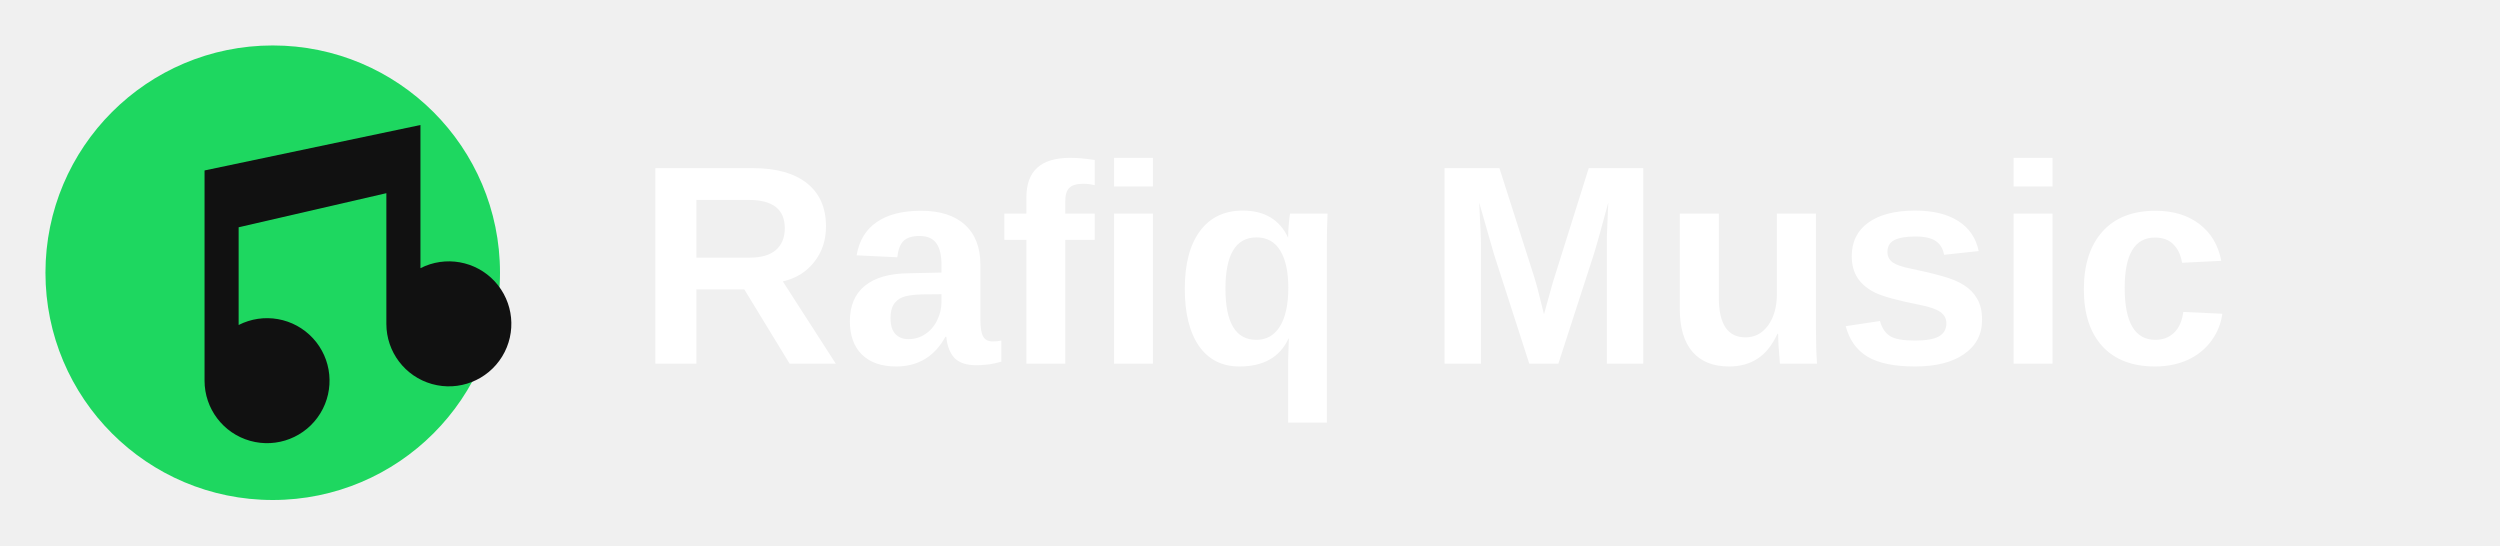
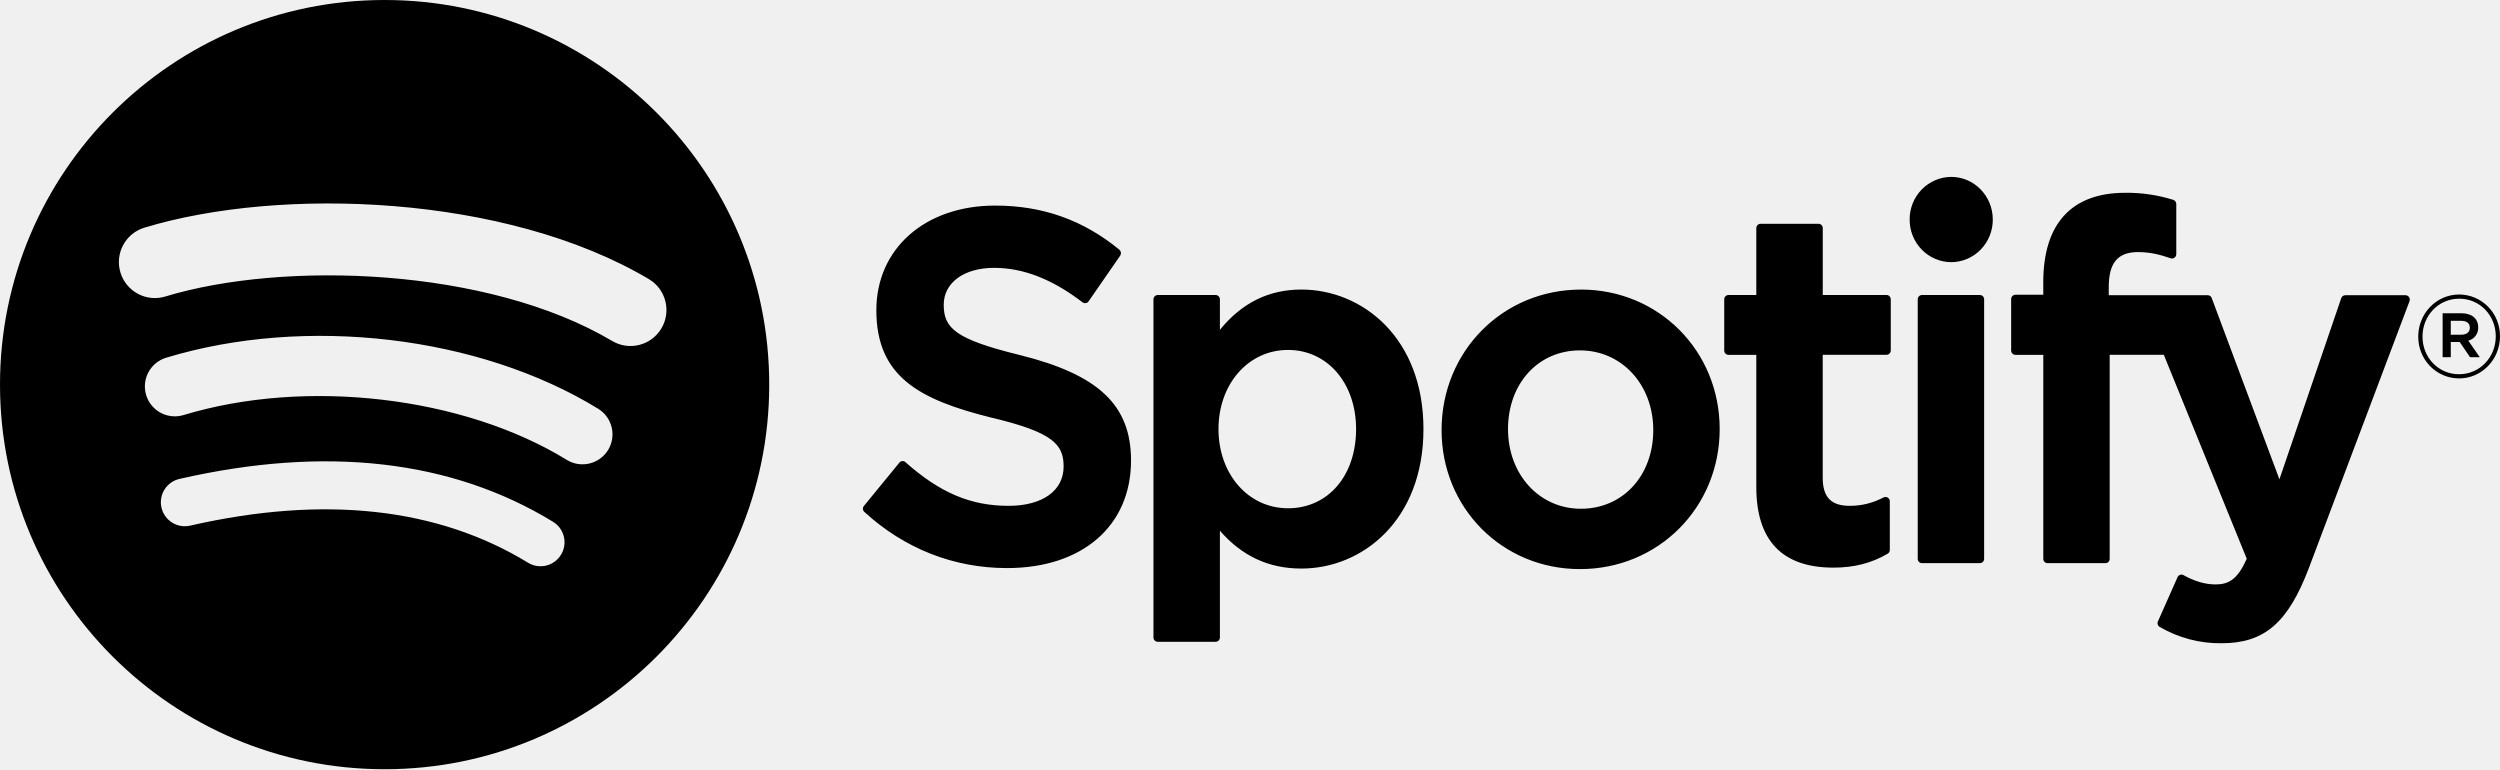
- <svg xmlns="http://www.w3.org/2000/svg" viewBox="0 0 220 48" role="img" aria-label="Rafiq Music">
-   <circle cx="24" cy="24" r="20" fill="#1ed760" />
-   <path d="M18 15v18.5a5.5 5.5 0 1 0 3-4.9V20l13-3v11.5a5.5 5.5 0 1 0 3-4.9V11L18 15Z" fill="#111" />
-   <text x="56" y="32" fill="#fff" font-family="Arial, sans-serif" font-size="25" font-weight="700">Rafiq Music</text>
+ <svg xmlns="http://www.w3.org/2000/svg" role="img" viewBox="0 0 78 24" aria-label="Spotify" aria-hidden="false" height="24" data-encore-id="logoSpotify" class="Svg-sc-6c3c1v-0 dDJltW">
+   <path d="M31.823 11.078C29.804 10.584 29.444 10.238 29.444 9.508C29.444 8.82 30.077 8.357 31.016 8.357C31.926 8.357 32.83 8.709 33.776 9.433C33.805 9.455 33.841 9.463 33.876 9.458C33.894 9.455 33.91 9.449 33.925 9.44C33.94 9.43 33.953 9.418 33.963 9.403L34.95 7.977C34.969 7.948 34.977 7.914 34.973 7.879C34.968 7.845 34.951 7.814 34.925 7.792C33.798 6.864 32.529 6.414 31.046 6.414C28.865 6.414 27.342 7.756 27.342 9.677C27.342 11.737 28.657 12.465 30.927 13.029C32.859 13.486 33.185 13.869 33.185 14.553C33.185 15.31 32.526 15.782 31.465 15.782C30.285 15.782 29.324 15.374 28.248 14.418C28.235 14.407 28.22 14.398 28.203 14.392C28.187 14.386 28.169 14.384 28.151 14.385C28.134 14.387 28.117 14.392 28.101 14.4C28.086 14.408 28.072 14.42 28.061 14.434L26.955 15.784C26.932 15.811 26.921 15.845 26.923 15.881C26.926 15.916 26.942 15.949 26.968 15.972C28.22 17.119 29.759 17.724 31.419 17.724C33.77 17.724 35.288 16.407 35.288 14.368C35.288 12.645 34.285 11.692 31.823 11.078ZM42.31 13.387C42.31 14.842 41.436 15.858 40.185 15.858C38.95 15.858 38.017 14.797 38.017 13.387C38.017 11.979 38.949 10.918 40.186 10.918C41.416 10.918 42.31 11.956 42.31 13.387ZM40.604 9.034C39.586 9.034 38.75 9.446 38.061 10.29V9.341C38.061 9.305 38.048 9.271 38.023 9.245C37.998 9.22 37.965 9.205 37.93 9.204H36.121C36.103 9.205 36.086 9.208 36.07 9.215C36.054 9.222 36.039 9.232 36.027 9.245C36.014 9.257 36.005 9.272 35.998 9.289C35.992 9.305 35.988 9.323 35.988 9.341V19.887C35.988 19.963 36.048 20.024 36.121 20.024H37.93C37.965 20.023 37.998 20.009 38.023 19.983C38.048 19.957 38.061 19.923 38.061 19.887V16.558C38.751 17.352 39.586 17.739 40.604 17.739C42.497 17.739 44.412 16.244 44.412 13.387C44.412 10.53 42.497 9.034 40.604 9.034ZM49.324 15.873C48.027 15.873 47.05 14.805 47.05 13.387C47.05 11.965 47.993 10.932 49.294 10.932C50.599 10.932 51.582 12.001 51.582 13.419C51.582 14.841 50.633 15.873 49.324 15.873ZM49.324 9.035C46.886 9.035 44.977 10.961 44.977 13.418C44.977 15.85 46.873 17.756 49.294 17.756C51.739 17.756 53.654 15.837 53.654 13.387C53.654 10.947 51.753 9.034 49.324 9.034V9.035ZM58.859 9.204H56.87V7.118C56.87 7.1 56.867 7.082 56.86 7.066C56.854 7.049 56.844 7.034 56.832 7.022C56.819 7.009 56.805 6.999 56.788 6.992C56.772 6.985 56.755 6.982 56.737 6.982H54.928C54.894 6.982 54.86 6.997 54.835 7.022C54.811 7.047 54.797 7.081 54.797 7.117V9.204H53.927C53.91 9.205 53.892 9.208 53.876 9.215C53.86 9.222 53.846 9.232 53.834 9.245C53.821 9.257 53.812 9.273 53.805 9.289C53.799 9.305 53.796 9.323 53.796 9.341V10.936C53.796 11.01 53.855 11.071 53.927 11.071H54.797V15.197C54.797 16.864 55.605 17.71 57.201 17.71C57.849 17.71 58.387 17.572 58.895 17.276C58.915 17.264 58.932 17.247 58.944 17.227C58.956 17.206 58.962 17.183 58.962 17.159V15.64C58.962 15.617 58.956 15.594 58.945 15.574C58.934 15.554 58.918 15.537 58.899 15.525C58.88 15.513 58.858 15.506 58.835 15.505C58.813 15.504 58.79 15.509 58.77 15.519C58.421 15.699 58.085 15.782 57.709 15.782C57.129 15.782 56.869 15.511 56.869 14.906V11.07H58.859C58.877 11.07 58.894 11.066 58.91 11.059C58.926 11.053 58.941 11.042 58.953 11.03C58.966 11.017 58.975 11.002 58.982 10.986C58.989 10.969 58.992 10.951 58.992 10.934V9.339C58.992 9.321 58.989 9.303 58.982 9.287C58.975 9.271 58.965 9.256 58.953 9.243C58.941 9.231 58.926 9.221 58.91 9.214C58.894 9.207 58.877 9.203 58.859 9.203V9.204ZM65.793 9.212V8.957C65.793 8.202 66.074 7.865 66.707 7.865C67.083 7.865 67.387 7.942 67.726 8.059C67.746 8.065 67.767 8.067 67.788 8.063C67.808 8.06 67.828 8.051 67.844 8.039C67.862 8.026 67.876 8.01 67.885 7.99C67.895 7.971 67.9 7.95 67.9 7.928V6.366C67.9 6.337 67.891 6.308 67.874 6.285C67.857 6.261 67.833 6.244 67.806 6.235C67.319 6.083 66.813 6.009 66.304 6.015C64.633 6.015 63.75 6.98 63.75 8.803V9.196H62.881C62.846 9.197 62.812 9.211 62.787 9.236C62.762 9.262 62.748 9.296 62.748 9.332V10.935C62.748 11.01 62.808 11.071 62.881 11.071H63.751V17.435C63.751 17.51 63.809 17.57 63.882 17.57H65.691C65.763 17.57 65.822 17.51 65.822 17.435V11.07H67.511L70.098 17.432C69.804 18.101 69.515 18.234 69.121 18.234C68.802 18.234 68.467 18.136 68.123 17.943C68.107 17.935 68.09 17.929 68.072 17.927C68.054 17.926 68.036 17.928 68.018 17.933C68.001 17.939 67.985 17.949 67.972 17.962C67.959 17.974 67.948 17.99 67.94 18.006L67.328 19.386C67.313 19.417 67.311 19.452 67.322 19.485C67.332 19.517 67.354 19.545 67.384 19.561C67.972 19.903 68.639 20.079 69.316 20.069C70.65 20.069 71.389 19.431 72.04 17.714L75.177 9.397C75.185 9.376 75.188 9.354 75.186 9.332C75.183 9.31 75.175 9.289 75.163 9.271C75.151 9.252 75.135 9.238 75.116 9.227C75.097 9.217 75.076 9.211 75.055 9.211H73.172C73.144 9.212 73.117 9.22 73.095 9.237C73.072 9.253 73.055 9.276 73.046 9.303L71.118 14.954L69.006 9.299C68.996 9.273 68.98 9.251 68.958 9.235C68.936 9.22 68.909 9.211 68.882 9.211H65.793V9.212ZM61.773 9.204H59.964C59.929 9.205 59.895 9.22 59.871 9.245C59.846 9.271 59.833 9.305 59.833 9.341V17.435C59.833 17.51 59.892 17.57 59.965 17.57H61.774C61.846 17.57 61.905 17.51 61.905 17.435V9.34C61.905 9.304 61.892 9.27 61.867 9.244C61.842 9.219 61.808 9.205 61.773 9.204ZM60.877 5.519C60.532 5.521 60.201 5.662 59.958 5.912C59.715 6.161 59.579 6.498 59.581 6.849C59.58 7.023 59.613 7.195 59.677 7.356C59.742 7.517 59.837 7.664 59.958 7.787C60.078 7.911 60.222 8.009 60.38 8.077C60.538 8.144 60.707 8.179 60.879 8.18C61.224 8.178 61.555 8.037 61.798 7.787C62.041 7.537 62.177 7.2 62.175 6.849C62.175 6.114 61.593 5.519 60.877 5.519ZM76.795 10.01H76.464V10.443H76.795C76.96 10.443 77.059 10.36 77.059 10.226C77.059 10.085 76.96 10.01 76.795 10.01ZM77.01 10.628L77.37 11.145H77.066L76.743 10.671H76.464V11.145H76.21V9.774H76.805C77.115 9.774 77.32 9.938 77.32 10.211C77.324 10.307 77.296 10.4 77.239 10.476C77.182 10.553 77.101 10.606 77.01 10.628ZM76.728 9.319C76.076 9.319 75.582 9.85 75.582 10.501C75.582 11.151 76.073 11.676 76.721 11.676C77.373 11.676 77.868 11.144 77.868 10.493C77.868 9.843 77.376 9.319 76.728 9.319ZM76.721 11.806C76.553 11.806 76.386 11.772 76.231 11.706C76.076 11.64 75.936 11.544 75.817 11.422C75.699 11.301 75.606 11.157 75.543 10.999C75.479 10.841 75.448 10.672 75.449 10.501C75.449 9.785 76.012 9.188 76.728 9.188C76.896 9.189 77.062 9.223 77.217 9.289C77.373 9.355 77.513 9.451 77.631 9.572C77.75 9.694 77.843 9.837 77.906 9.995C77.97 10.153 78.001 10.323 78 10.493C78 11.21 77.437 11.807 76.721 11.807V11.806Z M19.099 10.638C15.23 8.341 8.85 8.13 5.157 9.251C4.564 9.431 3.937 9.096 3.758 8.503C3.578 7.91 3.912 7.283 4.506 7.103C8.745 5.816 15.791 6.064 20.244 8.708C20.778 9.024 20.952 9.713 20.636 10.246C20.32 10.779 19.63 10.955 19.099 10.638ZM17.685 14.349C14.46 12.366 9.543 11.792 5.727 12.95C5.233 13.1 4.71 12.821 4.56 12.327C4.411 11.832 4.69 11.311 5.184 11.161C9.542 9.838 14.96 10.478 18.664 12.754C19.104 13.025 19.242 13.601 18.972 14.041C18.7 14.481 18.125 14.619 17.685 14.349ZM16.475 17.557C13.657 15.835 10.11 15.446 5.933 16.4C5.531 16.492 5.13 16.24 5.038 15.838C4.945 15.435 5.197 15.034 5.6 14.942C10.171 13.897 14.092 14.347 17.255 16.28C17.608 16.495 17.719 16.956 17.503 17.308C17.288 17.662 16.828 17.773 16.475 17.557ZM0 12C0 18.628 5.373 24 12 24C18.628 24 24 18.628 24 12C24 5.373 18.628 0 12 0C5.373 0 0 5.373 0 12Z" />
</svg>
